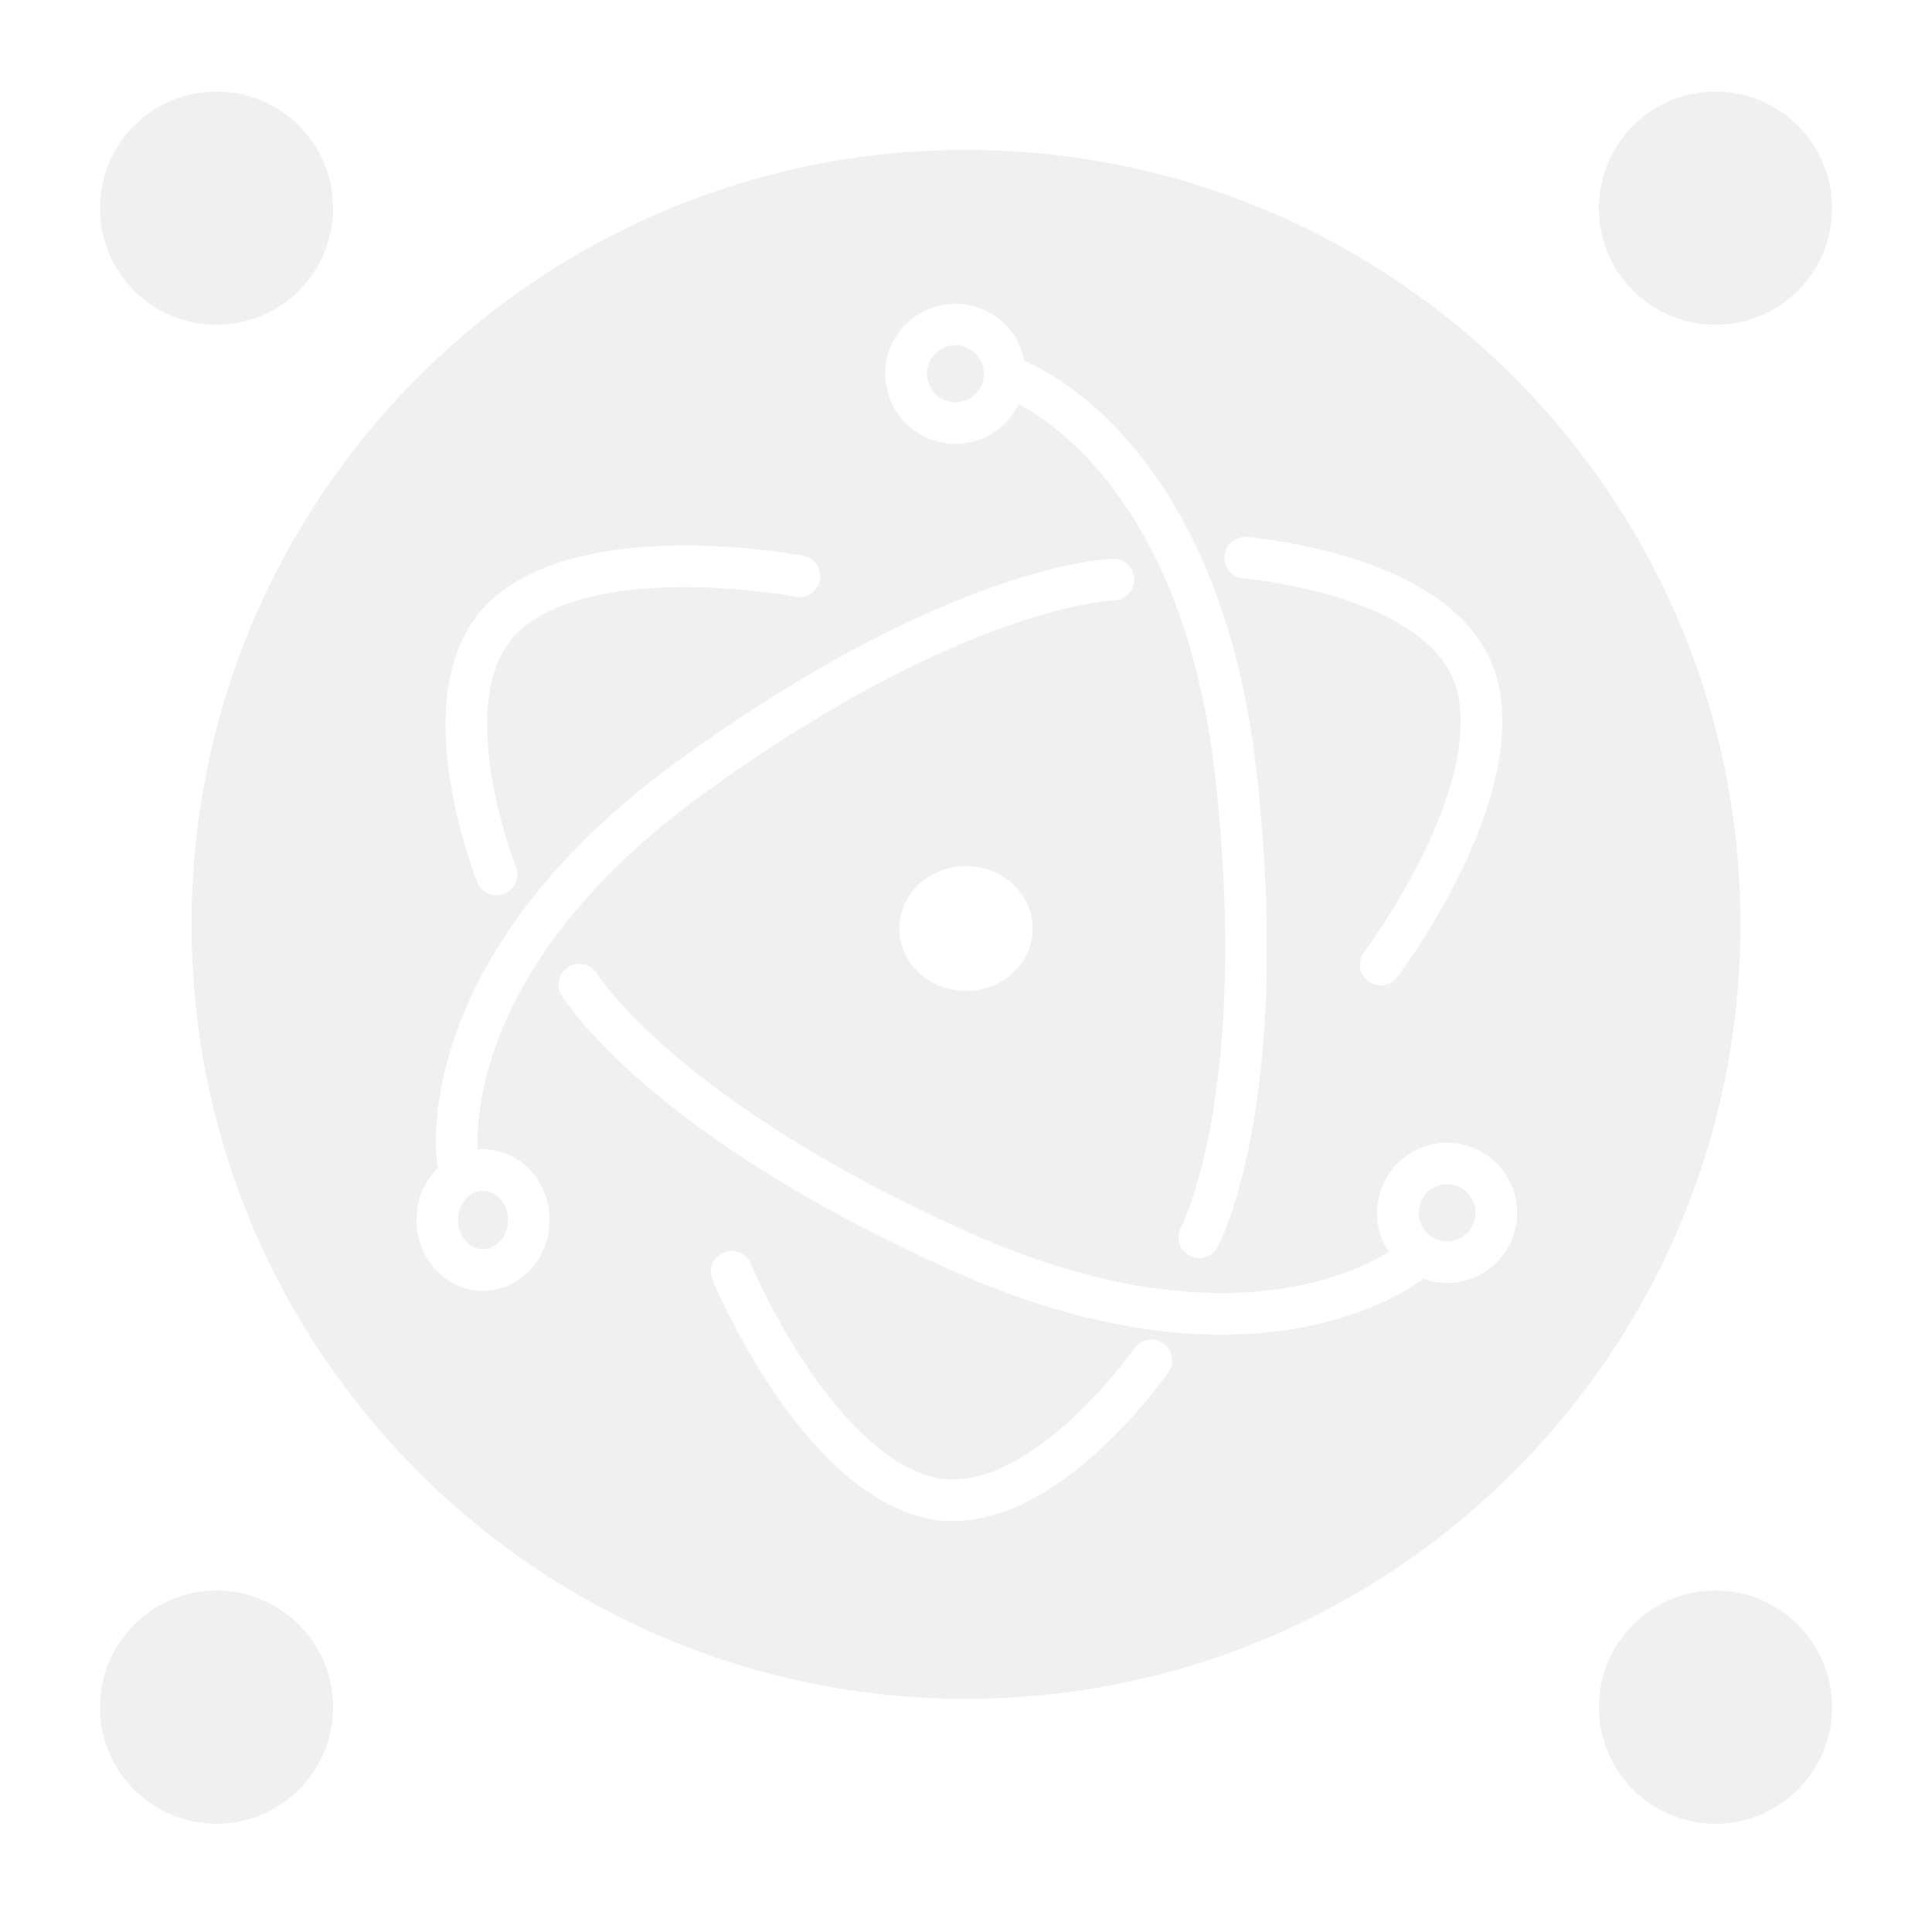
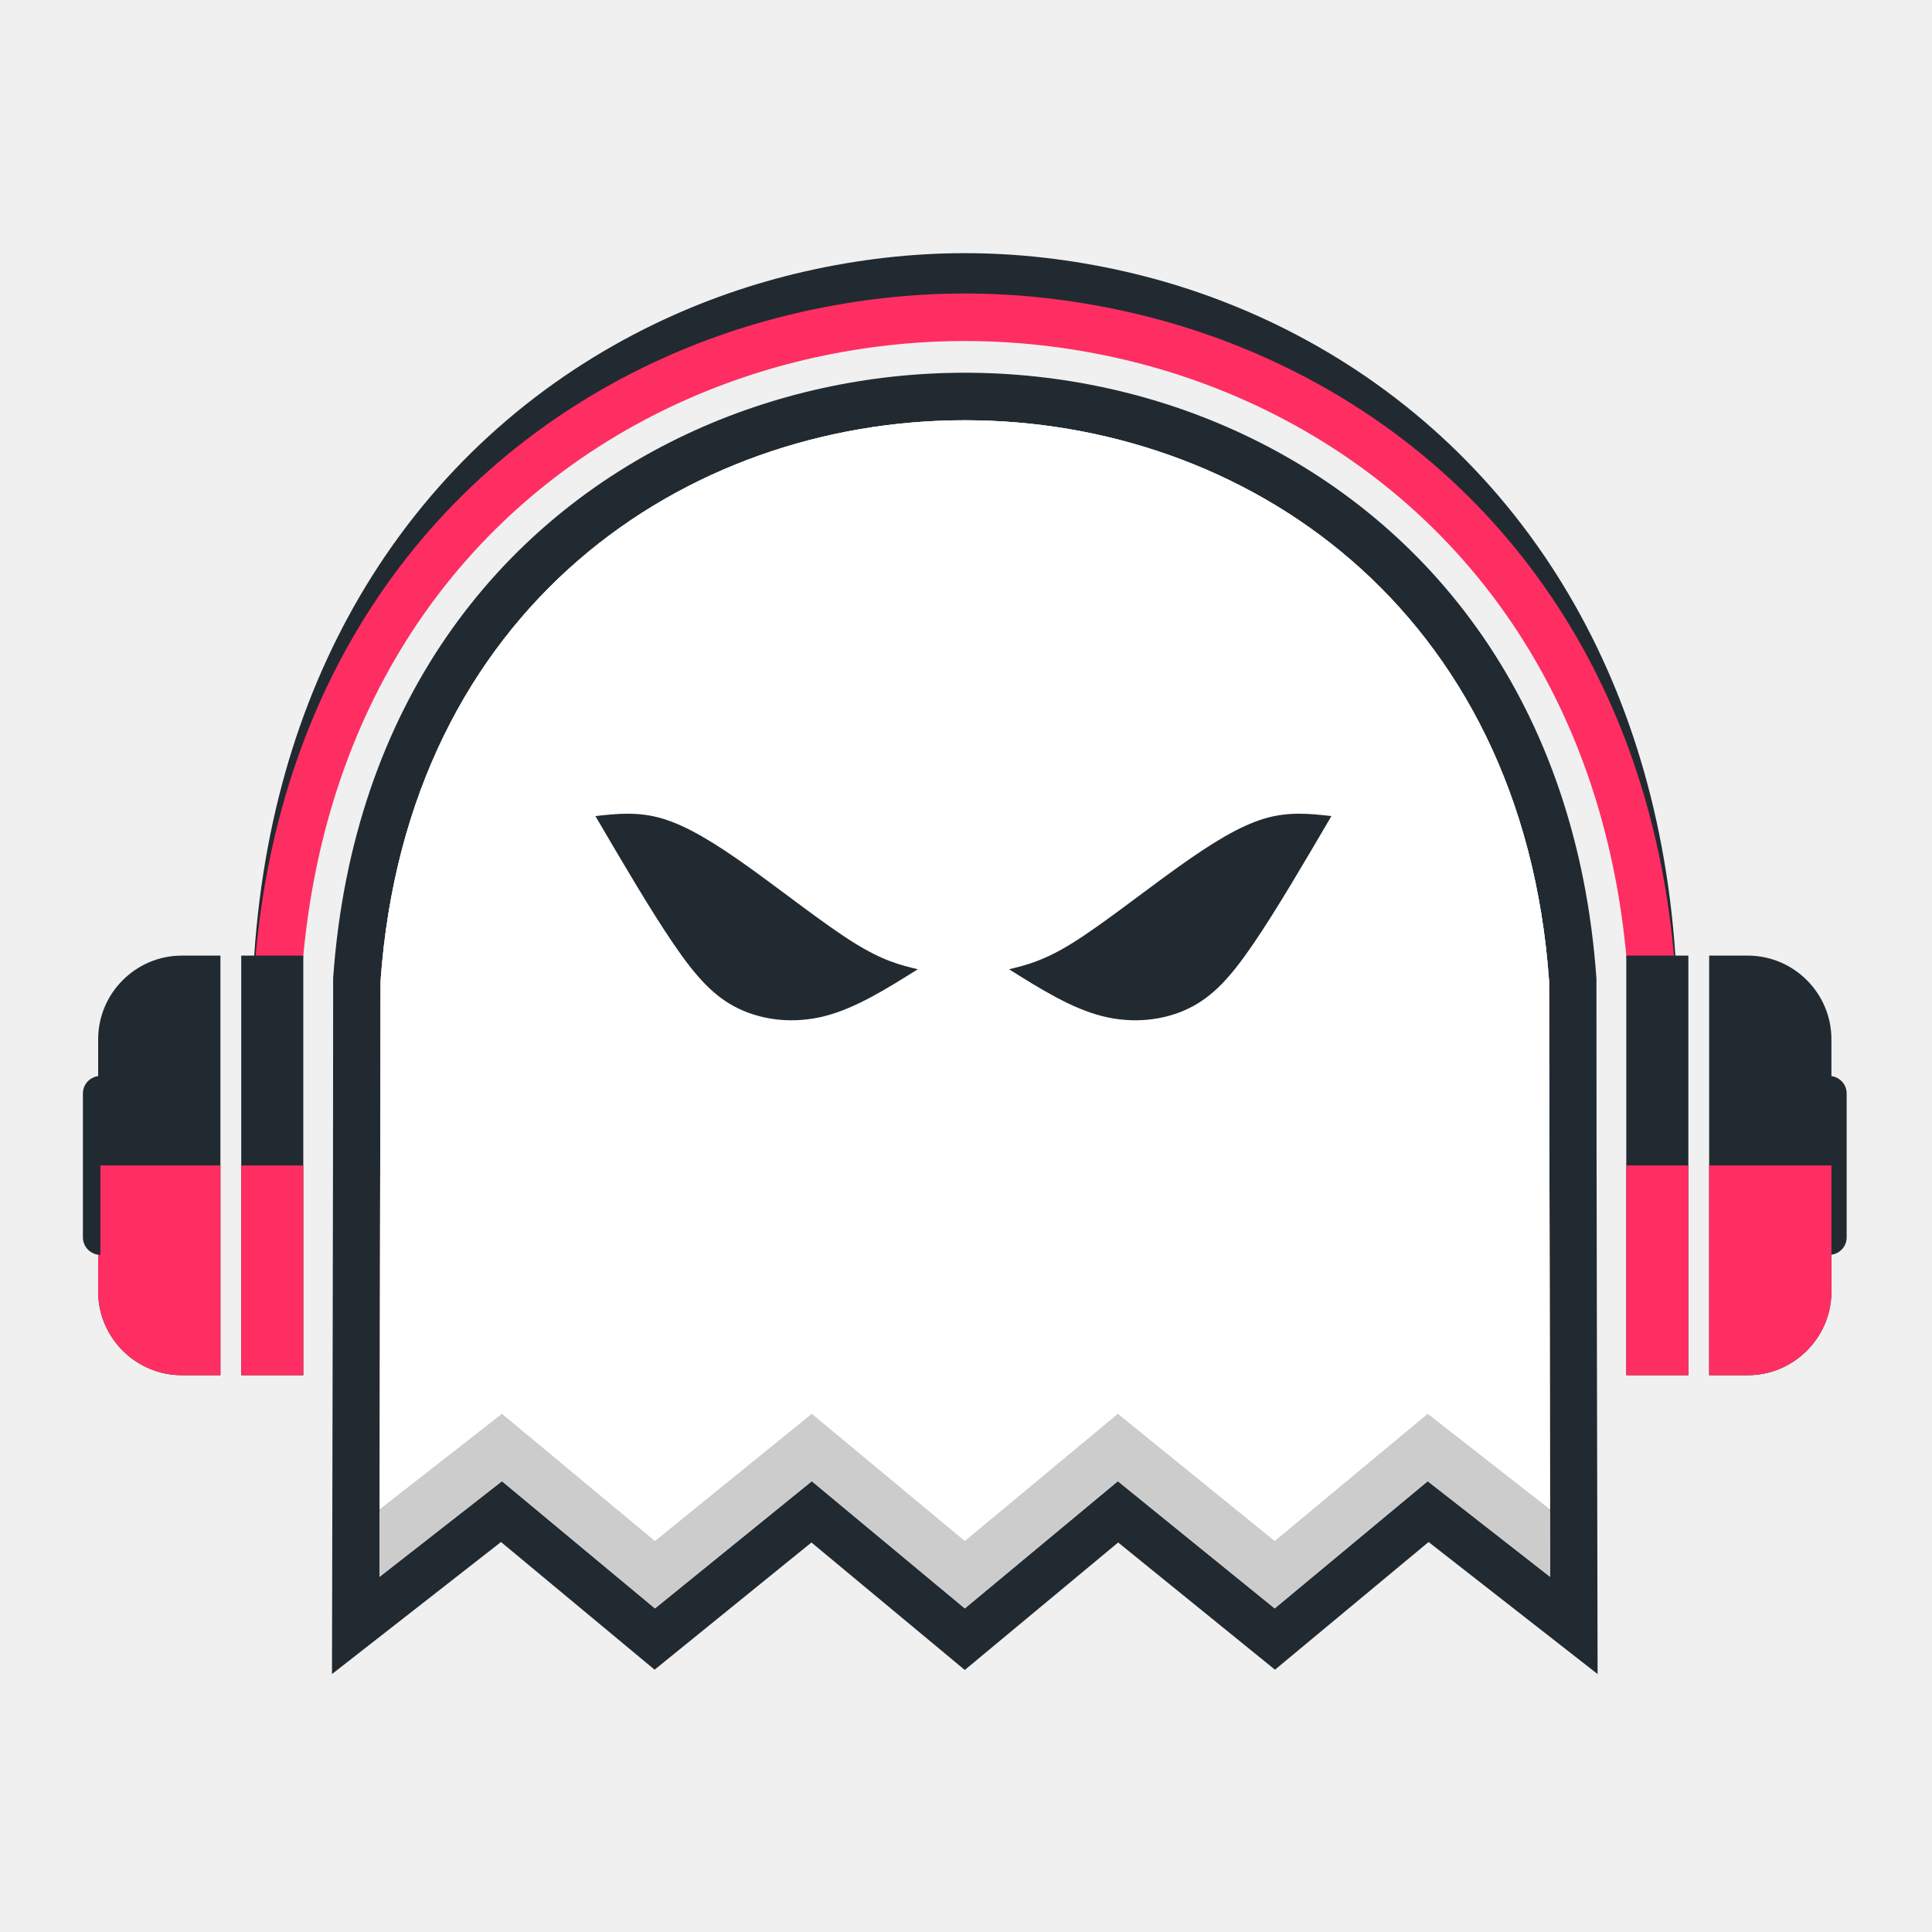
- <svg xmlns="http://www.w3.org/2000/svg" width="232" height="232" viewBox="0 0 232 232" fill="none">
-   <g filter="url(#filter0_b)">
-     <path d="M231.5 1V0.5H231H1H0.5V1V231V231.5H1H231H231.5V231V1ZM40.5 25C40.5 33.008 34.008 39.5 26 39.5C17.992 39.5 11.5 33.008 11.5 25C11.5 16.992 17.992 10.5 26 10.5C34.008 10.5 40.5 16.992 40.5 25ZM220.5 25C220.5 33.008 214.008 39.5 206 39.5C197.992 39.5 191.5 33.008 191.5 25C191.5 16.992 197.992 10.5 206 10.5C214.008 10.5 220.5 16.992 220.5 25ZM40.5 205C40.5 213.008 34.008 219.5 26 219.5C17.992 219.5 11.5 213.008 11.5 205C11.5 196.992 17.992 190.5 26 190.5C34.008 190.5 40.5 196.992 40.5 205ZM220.5 205C220.5 213.008 214.008 219.5 206 219.5C197.992 219.5 191.5 213.008 191.5 205C191.5 196.992 197.992 190.5 206 190.5C214.008 190.5 220.5 196.992 220.5 205ZM209.5 111C209.5 162.639 167.639 204.5 116 204.5C64.361 204.5 22.5 162.639 22.5 111C22.5 59.361 64.361 17.5 116 17.5C167.639 17.5 209.5 59.361 209.5 111Z" fill="white" stroke="white" />
-     <path d="M63.5 146.5C63.5 149.959 60.897 152.5 58 152.5C55.103 152.5 52.5 149.959 52.5 146.5C52.5 143.041 55.103 140.5 58 140.5C60.897 140.5 63.5 143.041 63.5 146.5Z" stroke="white" stroke-width="5" />
-     <path d="M54.986 139.466C54.986 139.466 51.197 116.315 83.187 93.165C115.178 70.014 133.698 69.593 133.698 69.593" stroke="white" stroke-width="5" stroke-linecap="round" />
-     <path d="M178.902 142.686C177.27 139.853 173.652 138.88 170.819 140.512C167.987 142.144 167.014 145.762 168.646 148.595C170.277 151.427 173.896 152.4 176.728 150.768C179.561 149.137 180.534 145.518 178.902 142.686Z" stroke="white" stroke-width="5" />
-     <path d="M169.409 151.555C169.409 151.555 151.24 166.394 115.211 150.232C79.182 134.07 69.572 118.232 69.572 118.232" stroke="white" stroke-width="5" stroke-linecap="round" />
-     <path d="M109.577 41.971C107.966 44.814 108.964 48.426 111.808 50.038C114.651 51.65 118.263 50.651 119.875 47.807C121.487 44.964 120.488 41.352 117.645 39.74C114.801 38.129 111.189 39.127 109.577 41.971Z" stroke="white" stroke-width="5" />
-     <path d="M122.038 45.647C122.038 45.647 144.047 53.767 148.412 93.013C152.778 132.259 144.012 148.579 144.012 148.579" stroke="white" stroke-width="5" stroke-linecap="round" />
-     <path d="M59.633 105C59.633 105 50.437 82.104 61.305 73.362C72.174 64.619 96 69.199 96 69.199" stroke="white" stroke-width="5" stroke-linecap="round" />
-     <path d="M149.532 66.978C149.532 66.978 174.391 68.913 177.477 82.638C180.564 96.363 165.799 115.833 165.799 115.833" stroke="white" stroke-width="5" stroke-linecap="round" />
-     <path d="M138.248 163.363C138.248 163.363 124.023 183.841 110.618 179.573C97.213 175.305 87.866 152.728 87.866 152.728" stroke="white" stroke-width="5" stroke-linecap="round" />
-     <path d="M116 119C120.418 119 124 115.642 124 111.5C124 107.358 120.418 104 116 104C111.582 104 108 107.358 108 111.5C108 115.642 111.582 119 116 119Z" fill="white" />
+ <svg xmlns="http://www.w3.org/2000/svg" xml:space="preserve" width="91.355mm" height="91.355mm" version="1.1" style="shape-rendering:geometricPrecision; text-rendering:geometricPrecision; image-rendering:optimizeQuality; fill-rule:evenodd; clip-rule:evenodd" viewBox="0 0 1414.38 1414.38">
+   <defs>
+     <style type="text/css">
+    
+     .str0 {stroke:red;stroke-width:3.1;stroke-miterlimit:22.926}
+     .fil0 {fill:none}
+     .fil1 {fill:#222A31}
+     .fil2 {fill:#CCCCCC}
+     .fil4 {fill:#FF2E62}
+     .fil3 {fill:white}
+    
+   </style>
+     <clipPath id="id0">
+       <path d="M706.32 1177.47c-37.34,-31.04 -74.68,-62.08 -112.02,-93.12 -38.27,31.04 -76.55,62.08 -114.82,93.12 -37.34,-31.04 -74.68,-62.08 -112.02,-93.12 -29.87,23.34 -59.75,46.68 -89.62,70.01 0.24,-145.22 0.49,-290.45 0.73,-435.67 38.54,-548.04 816.98,-548.04 855.52,0 0.24,145.22 0.49,290.45 0.73,435.67 -29.87,-23.34 -59.75,-46.68 -89.62,-70.01 -37.34,31.04 -74.68,62.08 -112.02,93.12 -38.27,-31.04 -76.55,-62.08 -114.82,-93.12 -37.34,31.04 -74.68,62.08 -112.02,93.12z" />
+     </clipPath>
+     <clipPath id="id1">
+       <path d="M706.32 1177.47c-37.34,-31.04 -74.68,-62.08 -112.02,-93.12 -38.27,31.04 -76.55,62.08 -114.82,93.12 -37.34,-31.04 -74.68,-62.08 -112.02,-93.12 -29.87,23.34 -59.75,46.68 -89.62,70.01 0.24,-145.22 0.49,-290.45 0.73,-435.67 38.54,-548.04 816.98,-548.04 855.52,0 0.24,145.22 0.49,290.45 0.73,435.67 -29.87,-23.34 -59.75,-46.68 -89.62,-70.01 -37.34,31.04 -74.68,62.08 -112.02,93.12 -38.27,-31.04 -76.55,-62.08 -114.82,-93.12 -37.34,31.04 -74.68,62.08 -112.02,93.12z" />
+     </clipPath>
+     <clipPath id="id2">
+       <path d="M176.6 699.58l45.44 0 0 307.19 -45.44 0 0 -307.19z" />
+     </clipPath>
+     <clipPath id="id3">
+       <path d="M161.37 699.58l-28.28 0c-33.68,0 -61.23,27.55 -61.23,61.23l0 184.73c0,33.68 27.56,61.23 61.23,61.23l28.28 0 0 -307.19z" />
+     </clipPath>
+     <clipPath id="id4">
+       <path d="M1236.01 699.58l-45.44 0 0 307.19 45.44 0 0 -307.19z" />
+     </clipPath>
+     <clipPath id="id5">
+       <path d="M1251.24 699.58l28.28 0c33.68,0 61.23,27.55 61.23,61.23l0 184.73c0,33.68 -27.55,61.23 -61.23,61.23l-28.28 0 0 -307.19z" />
+     </clipPath>
+   </defs>
+   <g id="Layer_x0020_1">
+     <rect class="fil0" x="-0" y="0" width="1414.38" height="1414.38" />
+     <path class="fil1" d="M278.56 718.7c38.54,-548.04 816.98,-548.04 855.52,0 0.24,145.22 0.49,290.45 0.73,435.67 -29.87,-23.34 -59.75,-46.68 -89.62,-70.01 -37.34,31.04 -74.68,62.08 -112.02,93.12 -38.27,-31.04 -76.55,-62.08 -114.82,-93.12 -37.34,31.04 -74.68,62.08 -112.02,93.12 -37.34,-31.04 -74.68,-62.08 -112.02,-93.12 -38.27,31.04 -76.55,62.08 -114.82,93.12 -37.34,-31.04 -74.68,-62.08 -112.02,-93.12 -29.87,23.34 -59.75,46.68 -89.62,70.01 0.24,-145.22 0.49,-290.45 0.73,-435.67zm-34.67 -2.31c0,169.71 -0.57,339.44 -0.85,509.16l123.74 -96.67 112.44 93.47 114.82 -93.12 90.1 74.9 22.16 18.42 112.27 -93.32 114.82 93.12 112.44 -93.47 123.74 96.67c-0.28,-169.71 -0.85,-339.45 -0.85,-509.16 -14.16,-201.3 -121.75,-334.26 -259.04,-398.65 -63.78,-29.91 -133.7,-44.87 -203.39,-44.87 -69.69,0 -139.61,14.96 -203.39,44.87 -137.29,64.39 -244.88,197.35 -259.04,398.65z" />
+     <path class="fil1" d="M1339.11 787.7l0 0c7.05,0 12.81,5.76 12.81,12.81l0 105.33c0,7.05 -5.76,12.81 -12.81,12.81l0 0 0 -130.94z" />
+     <g>
  </g>
-   <defs>
-     <filter id="filter0_b" x="-4" y="-4" width="240" height="240" filterUnits="userSpaceOnUse" color-interpolation-filters="sRGB">
-       <feFlood flood-opacity="0" result="BackgroundImageFix" />
-       <feGaussianBlur in="BackgroundImage" stdDeviation="2" />
-       <feComposite in2="SourceAlpha" operator="in" result="effect1_backgroundBlur" />
-       <feBlend mode="normal" in="SourceGraphic" in2="effect1_backgroundBlur" result="shape" />
-     </filter>
-   </defs>
+     <g style="clip-path:url(#id0)">
+       <g id="_2475808920784">
+         <path class="fil0 str0" d="M706.32 1128.15c-37.34,-31.04 -74.68,-62.08 -112.02,-93.12 -38.27,31.04 -76.55,62.08 -114.82,93.12 -37.34,-31.04 -74.68,-62.08 -112.02,-93.12 -29.87,23.34 -59.75,46.68 -89.62,70.01 0.24,-145.22 0.49,-290.45 0.73,-435.67 38.54,-548.04 816.98,-548.04 855.52,0 0.24,145.22 0.49,290.45 0.73,435.67 -29.87,-23.34 -59.75,-46.68 -89.62,-70.01 -37.34,31.04 -74.68,62.08 -112.02,93.12 -38.27,-31.04 -76.55,-62.08 -114.82,-93.12 -37.34,31.04 -74.68,62.08 -112.02,93.12z" />
+       </g>
+     </g>
+     <path class="fil0" d="M706.32 1177.47c-37.34,-31.04 -74.68,-62.08 -112.02,-93.12 -38.27,31.04 -76.55,62.08 -114.82,93.12 -37.34,-31.04 -74.68,-62.08 -112.02,-93.12 -29.87,23.34 -59.75,46.68 -89.62,70.01 0.24,-145.22 0.49,-290.45 0.73,-435.67 38.54,-548.04 816.98,-548.04 855.52,0 0.24,145.22 0.49,290.45 0.73,435.67 -29.87,-23.34 -59.75,-46.68 -89.62,-70.01 -37.34,31.04 -74.68,62.08 -112.02,93.12 -38.27,-31.04 -76.55,-62.08 -114.82,-93.12 -37.34,31.04 -74.68,62.08 -112.02,93.12z" />
+     <path class="fil2" d="M706.32 1177.47c-37.34,-31.04 -74.68,-62.08 -112.02,-93.12 -38.27,31.04 -76.55,62.08 -114.82,93.12 -37.34,-31.04 -74.68,-62.08 -112.02,-93.12 -29.87,23.34 -59.75,46.68 -89.62,70.01 0.24,-145.22 0.49,-290.45 0.73,-435.67 38.54,-548.04 816.98,-548.04 855.52,0 0.24,145.22 0.49,290.45 0.73,435.67 -29.87,-23.34 -59.75,-46.68 -89.62,-70.01 -37.34,31.04 -74.68,62.08 -112.02,93.12 -38.27,-31.04 -76.55,-62.08 -114.82,-93.12 -37.34,31.04 -74.68,62.08 -112.02,93.12z" />
+     <g style="clip-path:url(#id1)">
+       <g id="_2475808920304">
+         <path id="_1" class="fil3" d="M706.32 1128.15c-37.34,-31.04 -74.68,-62.08 -112.02,-93.12 -38.27,31.04 -76.55,62.08 -114.82,93.12 -37.34,-31.04 -74.68,-62.08 -112.02,-93.12 -29.87,23.34 -59.75,46.68 -89.62,70.01 0.24,-145.22 0.49,-290.45 0.73,-435.67 38.54,-548.04 816.98,-548.04 855.52,0 0.24,145.22 0.49,290.45 0.73,435.67 -29.87,-23.34 -59.75,-46.68 -89.62,-70.01 -37.34,31.04 -74.68,62.08 -112.02,93.12 -38.27,-31.04 -76.55,-62.08 -114.82,-93.12 -37.34,31.04 -74.68,62.08 -112.02,93.12z" />
+       </g>
+     </g>
+     <path class="fil0" d="M706.32 1177.47c-37.34,-31.04 -74.68,-62.08 -112.02,-93.12 -38.27,31.04 -76.55,62.08 -114.82,93.12 -37.34,-31.04 -74.68,-62.08 -112.02,-93.12 -29.87,23.34 -59.75,46.68 -89.62,70.01 0.24,-145.22 0.49,-290.45 0.73,-435.67 38.54,-548.04 816.98,-548.04 855.52,0 0.24,145.22 0.49,290.45 0.73,435.67 -29.87,-23.34 -59.75,-46.68 -89.62,-70.01 -37.34,31.04 -74.68,62.08 -112.02,93.12 -38.27,-31.04 -76.55,-62.08 -114.82,-93.12 -37.34,31.04 -74.68,62.08 -112.02,93.12z" />
+     <path class="fil1" d="M738.7 709.58c12.78,-3.09 25.55,-6.19 46.87,-19.5 21.31,-13.31 51.17,-36.85 76.31,-54.87 25.15,-18.02 45.59,-30.52 63.61,-35.9 18.02,-5.38 33.62,-3.63 49.22,-1.88 -20.17,34.43 -40.34,68.85 -57.02,93.32 -16.68,24.48 -29.85,39 -47.74,47.61 -17.88,8.61 -40.48,11.29 -63.14,5.51 -22.66,-5.78 -45.39,-20.04 -68.11,-34.29z" />
+     <path class="fil1" d="M671.89 709.58c-12.78,-3.09 -25.55,-6.19 -46.87,-19.5 -21.31,-13.31 -51.17,-36.85 -76.31,-54.87 -25.15,-18.02 -45.59,-30.52 -63.61,-35.9 -18.02,-5.38 -33.62,-3.63 -49.22,-1.88 20.17,34.43 40.34,68.85 57.02,93.32 16.68,24.48 29.85,39 47.74,47.61 17.88,8.61 40.48,11.29 63.14,5.51 22.66,-5.78 45.39,-20.04 68.11,-34.29z" />
+     <path class="fil1" d="M220.78 701.79c7.02,-103.1 36.2,-189.8 80.35,-260 48.94,-77.79 116.17,-135.08 192.01,-171.81 33.19,-16.08 67.98,-28.17 103.52,-36.27 36.32,-8.28 73.16,-12.42 109.66,-12.42 36.5,0 73.34,4.14 109.66,12.42 35.54,8.1 70.32,20.19 103.51,36.27 75.83,36.74 143.07,94.02 192.01,171.81 44.16,70.19 73.34,156.89 80.35,260l0.09 1.59c0,106.28 0.09,184.37 0.22,253.13l34.7 0c-0.06,-53.12 -0.11,-128.12 -0.11,-253.13l-0.23 -3.98c-7.46,-109.55 -38.67,-202 -85.93,-277.13 -52.63,-83.65 -124.91,-145.24 -206.42,-184.73 -35.51,-17.2 -72.71,-30.14 -110.72,-38.8 -39.2,-8.93 -78.55,-13.4 -117.14,-13.4 -38.59,0 -77.94,4.47 -117.14,13.4 -38.01,8.66 -75.21,21.6 -110.72,38.8 -81.51,39.49 -153.79,101.08 -206.42,184.73 -47.26,75.13 -78.47,167.58 -85.93,277.13l-0.23 3.98c0,125.01 -0.04,200.01 -0.11,253.13l34.7 0c0.12,-68.75 0.22,-146.84 0.22,-253.13l0.09 -1.59z" />
+     <path class="fil4" d="M220.78 714.85c7.02,-99.82 36.2,-183.75 80.35,-251.71 48.94,-75.31 116.17,-130.77 192.01,-166.34 33.19,-15.57 67.98,-27.28 103.52,-35.12 36.32,-8.01 73.16,-12.02 109.66,-12.02 36.5,0 73.34,4.01 109.66,12.02 35.54,7.84 70.32,19.55 103.51,35.12 75.83,35.57 143.07,91.03 192.01,166.34 44.16,67.96 73.34,151.89 80.35,251.71l0.09 1.54c0,102.9 0.09,178.5 0.22,245.06l34.7 0c-0.06,-51.42 -0.11,-124.04 -0.11,-245.06l-0.23 -3.85c-7.46,-106.06 -38.67,-195.56 -85.93,-268.29 -52.63,-80.99 -124.91,-140.62 -206.42,-178.84 -35.51,-16.65 -72.71,-29.18 -110.72,-37.56 -39.2,-8.65 -78.55,-12.98 -117.14,-12.98 -38.59,0 -77.94,4.33 -117.14,12.98 -38.01,8.38 -75.21,20.91 -110.72,37.56 -81.51,38.23 -153.79,97.86 -206.42,178.84 -47.26,72.74 -78.47,162.24 -85.93,268.29l-0.23 3.85c0,121.02 -0.04,193.63 -0.11,245.06l34.7 0c0.12,-66.56 0.22,-142.16 0.22,-245.06l0.09 -1.54z" />
+     <polygon class="fil1" points="176.6,699.58 222.03,699.58 222.03,1006.77 176.6,1006.77 " />
+     <g style="clip-path:url(#id2)">
+       <g id="_2475808898560">
+         <rect class="fil4" x="7.42" y="853.18" width="279.69" height="186.13" />
+       </g>
+     </g>
+     <polygon class="fil0" points="176.6,699.58 222.03,699.58 222.03,1006.77 176.6,1006.77 " />
+     <path class="fil1" d="M161.37 699.58l-28.28 0c-33.68,0 -61.23,27.55 -61.23,61.23l0 184.73c0,33.68 27.56,61.23 61.23,61.23l28.28 0 0 -307.19z" />
+     <g style="clip-path:url(#id3)">
+       <g id="_2475808902592">
+         <rect class="fil0" x="7.42" y="853.18" width="279.69" height="186.13" />
+         <rect class="fil4" x="7.42" y="853.18" width="279.69" height="186.13" />
+       </g>
+     </g>
+     <path class="fil0" d="M161.37 699.58l-28.28 0c-33.68,0 -61.23,27.55 -61.23,61.23l0 184.73c0,33.68 27.56,61.23 61.23,61.23l28.28 0 0 -307.19z" />
+     <polygon class="fil1" points="1236.01,699.58 1190.58,699.58 1190.58,1006.77 1236.01,1006.77 " />
+     <g style="clip-path:url(#id4)">
+       <g id="_2475808903696">
+         <rect class="fil4" x="1125.5" y="853.18" width="279.69" height="186.13" />
+       </g>
+     </g>
+     <polygon class="fil0" points="1236.01,699.58 1190.58,699.58 1190.58,1006.77 1236.01,1006.77 " />
+     <path class="fil1" d="M1251.24 699.58l28.28 0c33.68,0 61.23,27.55 61.23,61.23l0 184.73c0,33.68 -27.55,61.23 -61.23,61.23l-28.28 0 0 -307.19z" />
+     <g style="clip-path:url(#id5)">
+       <g id="_2475808902016">
+         <rect class="fil0" x="1125.5" y="853.18" width="279.69" height="186.13" />
+         <rect class="fil4" x="1125.5" y="853.18" width="279.69" height="186.13" />
+       </g>
+     </g>
+     <path class="fil0" d="M1251.24 699.58l28.28 0c33.68,0 61.23,27.55 61.23,61.23l0 184.73c0,33.68 -27.55,61.23 -61.23,61.23l-28.28 0 0 -307.19z" />
+     <path class="fil1" d="M73.5 787.7l0 0c-7.05,0 -12.81,5.76 -12.81,12.81l0 105.33c0,7.05 5.76,12.81 12.81,12.81l0 0 0 -130.94z" />
+   </g>
</svg>
